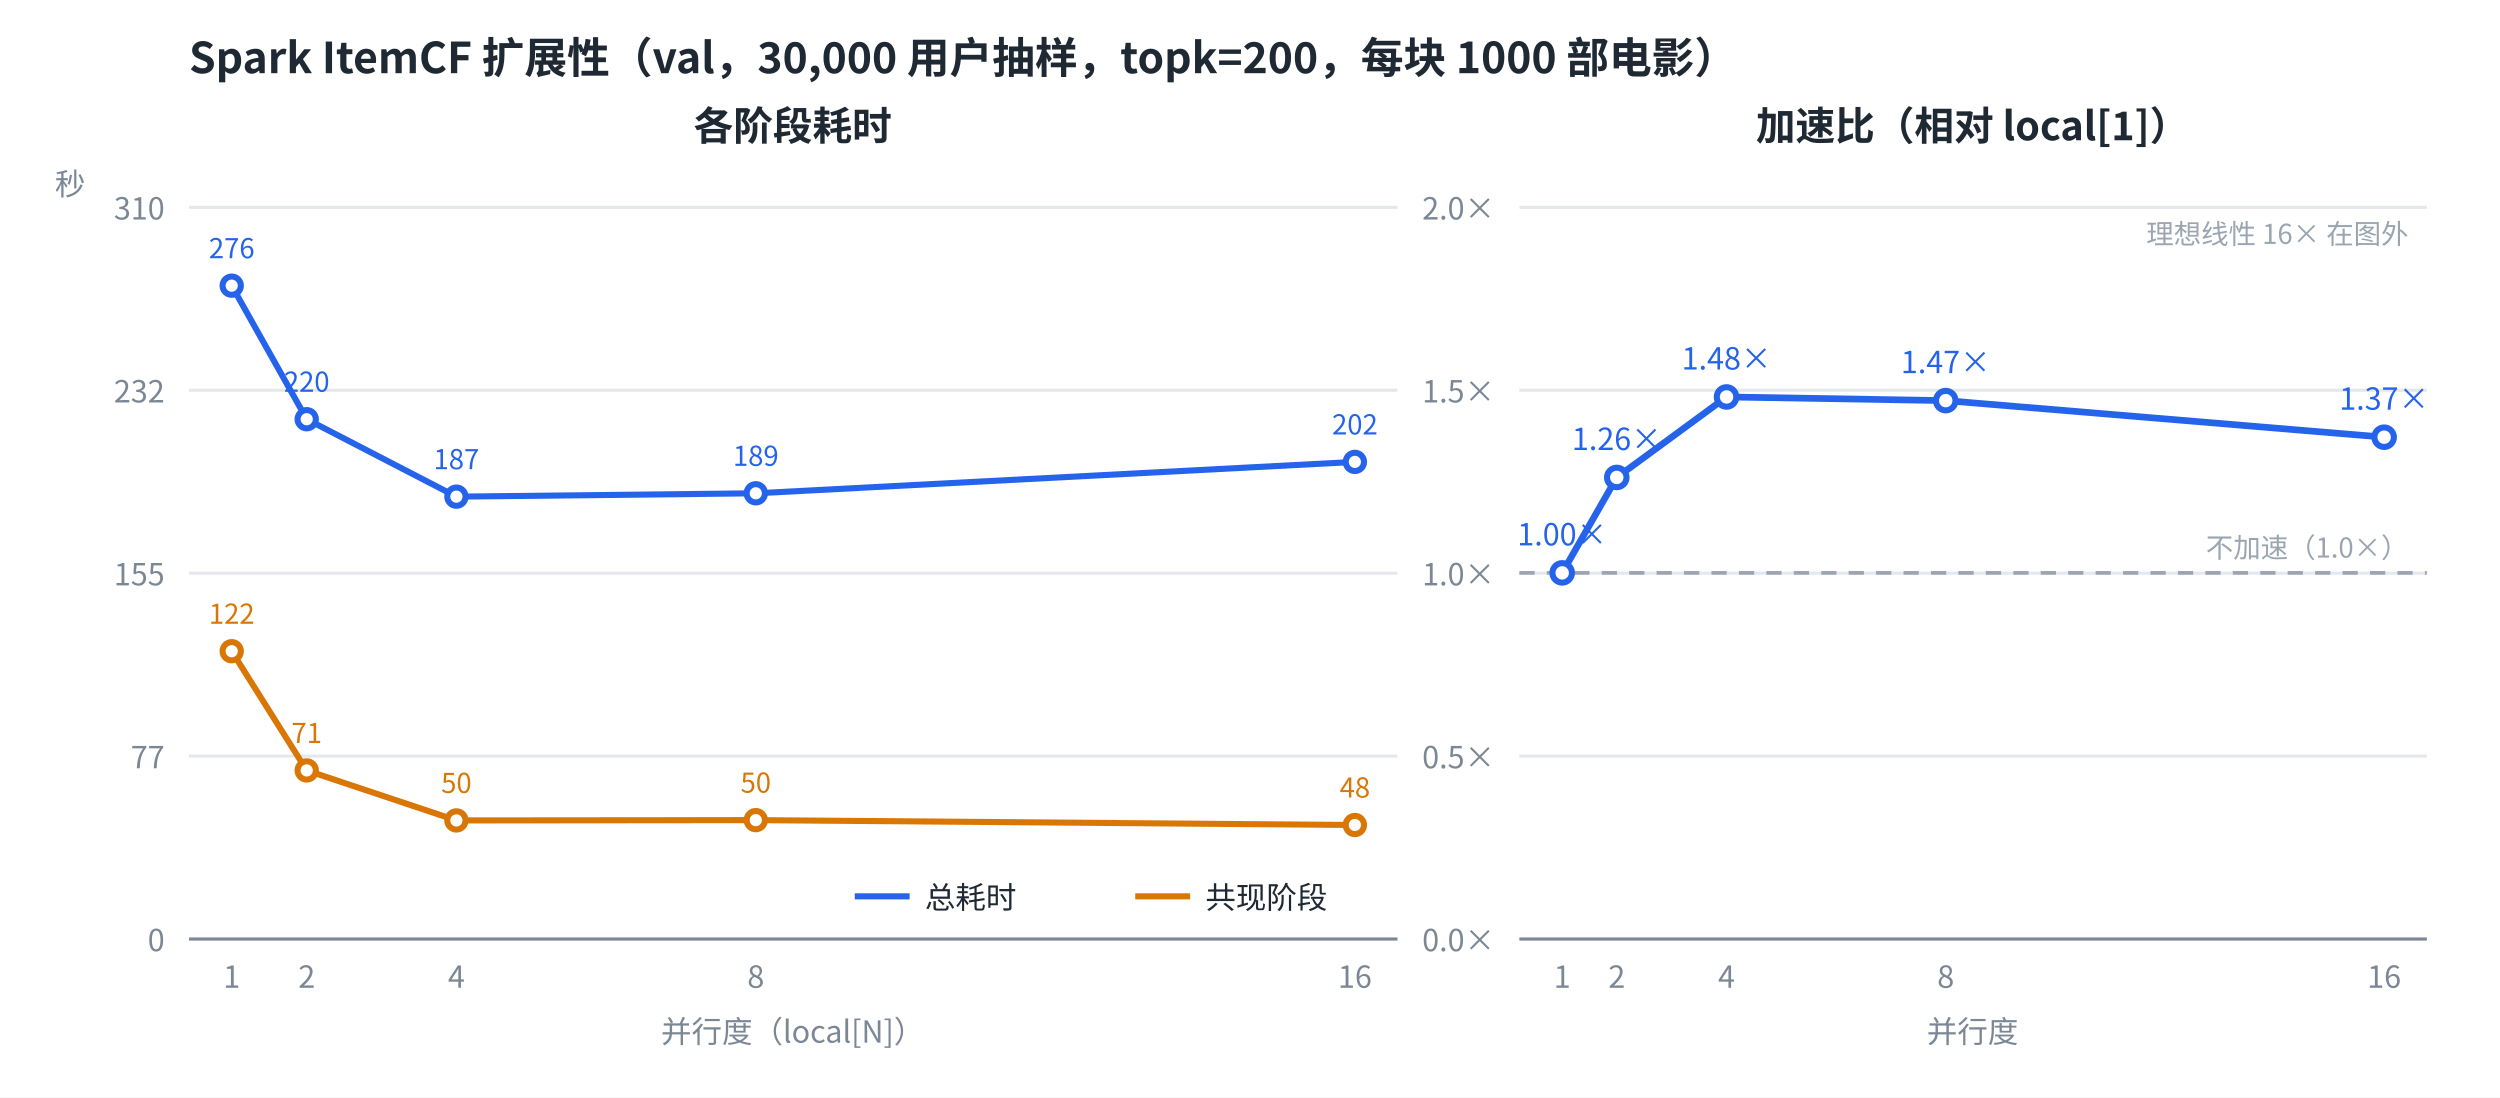
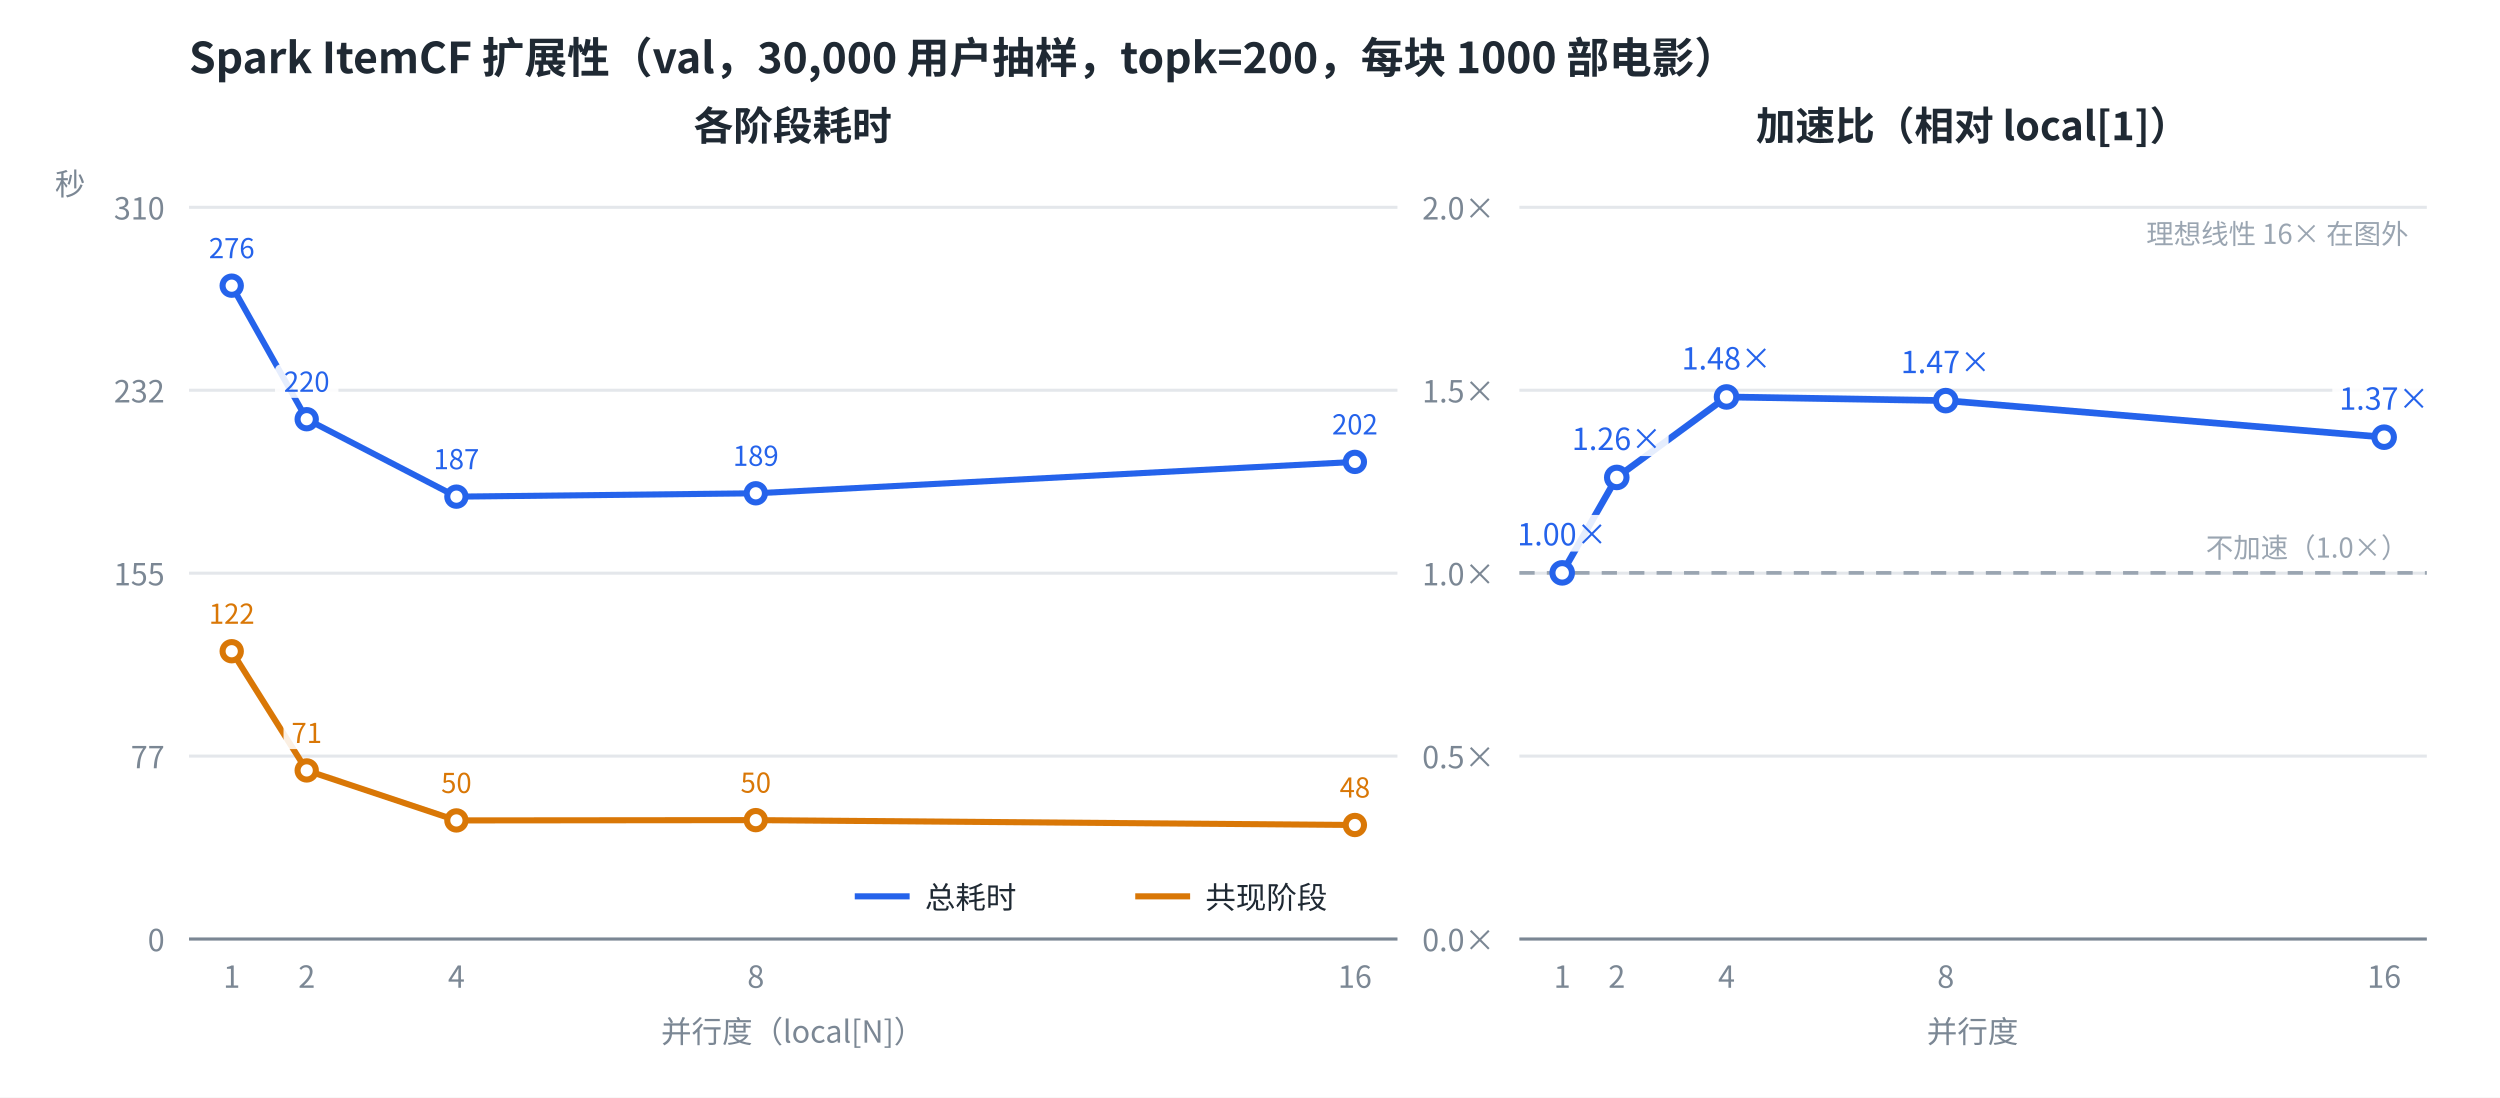
<svg xmlns="http://www.w3.org/2000/svg" width="820" height="360" viewBox="0 0 820 360" font-family="'Microsoft YaHei', 'PingFang SC', 'Noto Sans CJK SC', sans-serif">
  <rect width="820" height="360" fill="#ffffff" />
  <text x="62" y="24" font-size="14" font-weight="700" fill="#1f2933">Spark ItemCF 扩展性（val，30,000 用户抽样，topk=200，每块 1000 部电影）</text>
  <text x="260" y="46" text-anchor="middle" font-size="13" font-weight="600" fill="#1f2933">各阶段耗时</text>
  <line x1="62" y1="308.0" x2="458.36" y2="308.0" stroke="#e4e7eb" stroke-width="1" />
  <text x="54" y="312.0" text-anchor="end" font-size="10" fill="#7b8794">0</text>
  <line x1="62" y1="248.0" x2="458.36" y2="248.0" stroke="#e4e7eb" stroke-width="1" />
  <text x="54" y="252.0" text-anchor="end" font-size="10" fill="#7b8794">77</text>
  <line x1="62" y1="188.0" x2="458.36" y2="188.0" stroke="#e4e7eb" stroke-width="1" />
  <text x="54" y="192.0" text-anchor="end" font-size="10" fill="#7b8794">155</text>
  <line x1="62" y1="128.0" x2="458.36" y2="128.0" stroke="#e4e7eb" stroke-width="1" />
  <text x="54" y="132.0" text-anchor="end" font-size="10" fill="#7b8794">232</text>
  <line x1="62" y1="68.0" x2="458.36" y2="68.0" stroke="#e4e7eb" stroke-width="1" />
  <text x="54" y="72.0" text-anchor="end" font-size="10" fill="#7b8794">310</text>
  <text x="18" y="64" font-size="10" fill="#7b8794">秒</text>
  <line x1="62" y1="308" x2="458.36" y2="308" stroke="#7b8794" stroke-width="1" />
  <text x="76.0" y="324" text-anchor="middle" font-size="10" fill="#7b8794">1</text>
  <text x="100.6" y="324" text-anchor="middle" font-size="10" fill="#7b8794">2</text>
  <text x="149.7" y="324" text-anchor="middle" font-size="10" fill="#7b8794">4</text>
  <text x="247.9" y="324" text-anchor="middle" font-size="10" fill="#7b8794">8</text>
  <text x="444.4" y="324" text-anchor="middle" font-size="10" fill="#7b8794">16</text>
  <text x="260" y="342" text-anchor="middle" font-size="10" fill="#7b8794">并行度（local[N]）</text>
  <polyline points="76.0,93.7 100.6,137.5 149.7,162.9 247.9,161.8 444.4,151.5" fill="none" stroke="#2563eb" stroke-width="2" stroke-linejoin="round" />
  <circle cx="76.0" cy="93.7" r="3" fill="#fff" stroke="#2563eb" stroke-width="2" />
+   <rect x="65.6" y="75.7" width="20.8" height="11" rx="2" fill="#ffffff" opacity="0.88" />
  <text x="76.0" y="84.7" text-anchor="middle" font-size="9" fill="#2563eb">276</text>
  <circle cx="100.6" cy="137.5" r="3" fill="#fff" stroke="#2563eb" stroke-width="2" />
+   <rect x="90.2" y="119.5" width="20.8" height="11" rx="2" fill="#ffffff" opacity="0.88" />
  <text x="100.6" y="128.5" text-anchor="middle" font-size="9" fill="#2563eb">220</text>
  <circle cx="149.7" cy="162.9" r="3" fill="#fff" stroke="#2563eb" stroke-width="2" />
+   <rect x="139.3" y="144.9" width="20.8" height="11" rx="2" fill="#ffffff" opacity="0.88" />
  <text x="149.7" y="153.9" text-anchor="middle" font-size="9" fill="#2563eb">187</text>
  <circle cx="247.9" cy="161.8" r="3" fill="#fff" stroke="#2563eb" stroke-width="2" />
+   <rect x="237.5" y="143.8" width="20.8" height="11" rx="2" fill="#ffffff" opacity="0.88" />
  <text x="247.9" y="152.8" text-anchor="middle" font-size="9" fill="#2563eb">189</text>
  <circle cx="444.4" cy="151.5" r="3" fill="#fff" stroke="#2563eb" stroke-width="2" />
+   <rect x="434.0" y="133.5" width="20.8" height="11" rx="2" fill="#ffffff" opacity="0.88" />
  <text x="444.4" y="142.5" text-anchor="middle" font-size="9" fill="#2563eb">202</text>
  <polyline points="76.0,213.6 100.6,252.7 149.7,269.1 247.9,269.0 444.4,270.6" fill="none" stroke="#d97706" stroke-width="2" stroke-linejoin="round" />
  <circle cx="76.0" cy="213.6" r="3" fill="#fff" stroke="#d97706" stroke-width="2" />
+   <rect x="65.6" y="195.6" width="20.8" height="11" rx="2" fill="#ffffff" opacity="0.88" />
  <text x="76.0" y="204.6" text-anchor="middle" font-size="9" fill="#d97706">122</text>
  <circle cx="100.6" cy="252.7" r="3" fill="#fff" stroke="#d97706" stroke-width="2" />
+   <rect x="93.0" y="234.7" width="15.2" height="11" rx="2" fill="#ffffff" opacity="0.88" />
  <text x="100.6" y="243.7" text-anchor="middle" font-size="9" fill="#d97706">71</text>
  <circle cx="149.7" cy="269.1" r="3" fill="#fff" stroke="#d97706" stroke-width="2" />
+   <rect x="142.1" y="251.1" width="15.2" height="11" rx="2" fill="#ffffff" opacity="0.88" />
  <text x="149.7" y="260.1" text-anchor="middle" font-size="9" fill="#d97706">50</text>
  <circle cx="247.9" cy="269.0" r="3" fill="#fff" stroke="#d97706" stroke-width="2" />
+   <rect x="240.3" y="251.0" width="15.2" height="11" rx="2" fill="#ffffff" opacity="0.88" />
  <text x="247.9" y="260.0" text-anchor="middle" font-size="9" fill="#d97706">50</text>
  <circle cx="444.4" cy="270.6" r="3" fill="#fff" stroke="#d97706" stroke-width="2" />
+   <rect x="436.8" y="252.6" width="15.2" height="11" rx="2" fill="#ffffff" opacity="0.88" />
  <text x="444.4" y="261.6" text-anchor="middle" font-size="9" fill="#d97706">48</text>
  <line x1="280.36" y1="294" x2="298.36" y2="294" stroke="#2563eb" stroke-width="2" />
  <text x="303.36" y="298" font-size="10" fill="#1f2933">总耗时</text>
  <line x1="372.36" y1="294" x2="390.36" y2="294" stroke="#d97706" stroke-width="2" />
  <text x="395.36" y="298" font-size="10" fill="#1f2933">共现阶段</text>
  <text x="647" y="46" text-anchor="middle" font-size="13" font-weight="600" fill="#1f2933">加速比（相对 local[1]）</text>
  <line x1="498.36" y1="308.0" x2="796.0" y2="308.0" stroke="#e4e7eb" stroke-width="1" />
  <text x="490.36" y="312.0" text-anchor="end" font-size="10" fill="#7b8794">0.0×</text>
  <line x1="498.36" y1="248.0" x2="796.0" y2="248.0" stroke="#e4e7eb" stroke-width="1" />
  <text x="490.36" y="252.0" text-anchor="end" font-size="10" fill="#7b8794">0.5×</text>
  <line x1="498.36" y1="188.0" x2="796.0" y2="188.0" stroke="#e4e7eb" stroke-width="1" />
  <text x="490.36" y="192.0" text-anchor="end" font-size="10" fill="#7b8794">1.0×</text>
  <line x1="498.36" y1="128.0" x2="796.0" y2="128.0" stroke="#e4e7eb" stroke-width="1" />
  <text x="490.36" y="132.0" text-anchor="end" font-size="10" fill="#7b8794">1.5×</text>
  <line x1="498.36" y1="68.0" x2="796.0" y2="68.0" stroke="#e4e7eb" stroke-width="1" />
  <text x="490.36" y="72.0" text-anchor="end" font-size="10" fill="#7b8794">2.0×</text>
  <line x1="498.36" y1="308" x2="796.0" y2="308" stroke="#7b8794" stroke-width="1" />
  <text x="512.4" y="324" text-anchor="middle" font-size="10" fill="#7b8794">1</text>
  <text x="530.3" y="324" text-anchor="middle" font-size="10" fill="#7b8794">2</text>
  <text x="566.3" y="324" text-anchor="middle" font-size="10" fill="#7b8794">4</text>
  <text x="638.2" y="324" text-anchor="middle" font-size="10" fill="#7b8794">8</text>
  <text x="782.0" y="324" text-anchor="middle" font-size="10" fill="#7b8794">16</text>
  <text x="647" y="342" text-anchor="middle" font-size="10" fill="#7b8794">并行度</text>
  <line x1="498.36" y1="187.9" x2="796.0" y2="187.9" stroke="#9aa5b1" stroke-width="1.2" stroke-dasharray="5 4" />
  <text x="790.0" y="182.9" text-anchor="end" font-size="9" fill="#9aa5b1">不加速（1.0×）</text>
  <text x="790.0" y="80" text-anchor="end" font-size="9" fill="#9aa5b1">理想线性 16× 在图外</text>
  <polyline points="512.4,187.9 530.3,156.6 566.3,130.2 638.2,131.4 782.0,143.4" fill="none" stroke="#2563eb" stroke-width="2.2" />
  <circle cx="512.4" cy="187.9" r="3.2" fill="#fff" stroke="#2563eb" stroke-width="2" />
+   <rect x="495.4" y="168.9" width="34.0" height="12" rx="2" fill="#ffffff" opacity="0.88" />
  <text x="512.4" y="178.9" text-anchor="middle" font-size="10" fill="#2563eb">1.00×</text>
  <circle cx="530.3" cy="156.6" r="3.2" fill="#fff" stroke="#2563eb" stroke-width="2" />
+   <rect x="513.3" y="137.6" width="34.0" height="12" rx="2" fill="#ffffff" opacity="0.88" />
  <text x="530.3" y="147.6" text-anchor="middle" font-size="10" fill="#2563eb">1.26×</text>
  <circle cx="566.3" cy="130.2" r="3.2" fill="#fff" stroke="#2563eb" stroke-width="2" />
+   <rect x="549.3" y="111.2" width="34.0" height="12" rx="2" fill="#ffffff" opacity="0.88" />
  <text x="566.3" y="121.2" text-anchor="middle" font-size="10" fill="#2563eb">1.48×</text>
  <circle cx="638.2" cy="131.4" r="3.2" fill="#fff" stroke="#2563eb" stroke-width="2" />
+   <rect x="621.2" y="112.4" width="34.0" height="12" rx="2" fill="#ffffff" opacity="0.88" />
  <text x="638.2" y="122.4" text-anchor="middle" font-size="10" fill="#2563eb">1.47×</text>
  <circle cx="782.0" cy="143.4" r="3.2" fill="#fff" stroke="#2563eb" stroke-width="2" />
+   <rect x="765.0" y="124.4" width="34.0" height="12" rx="2" fill="#ffffff" opacity="0.88" />
  <text x="782.0" y="134.4" text-anchor="middle" font-size="10" fill="#2563eb">1.37×</text>
</svg>
